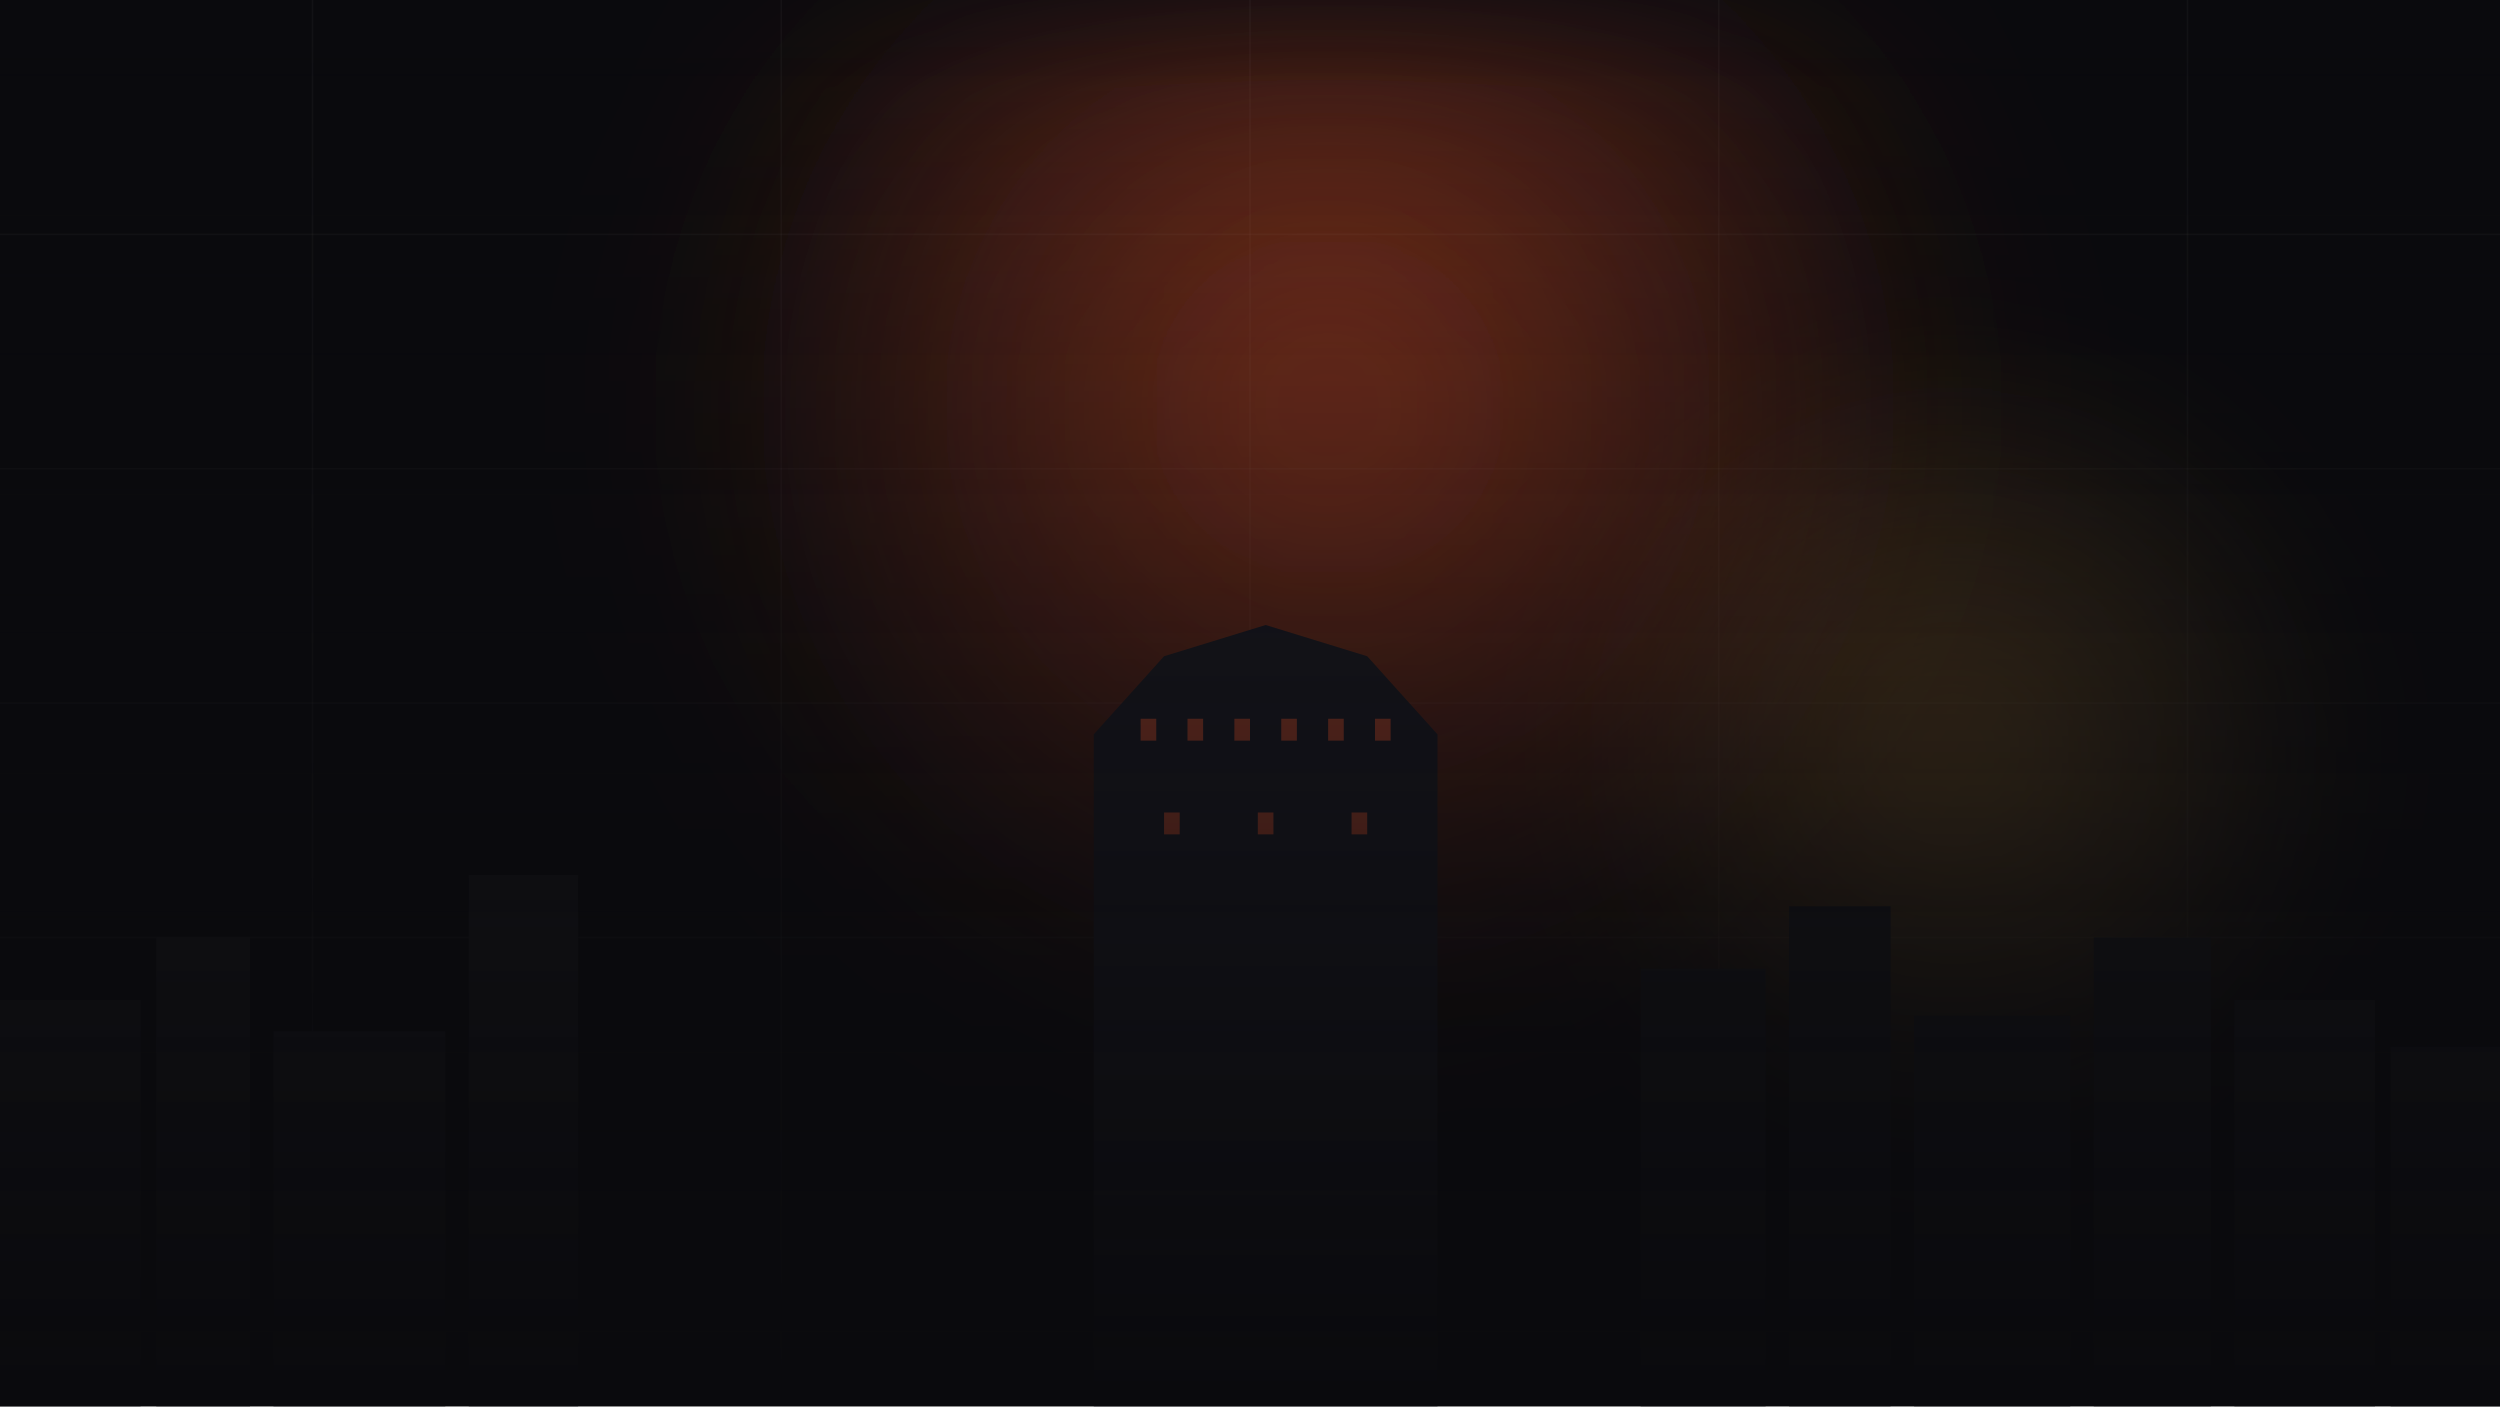
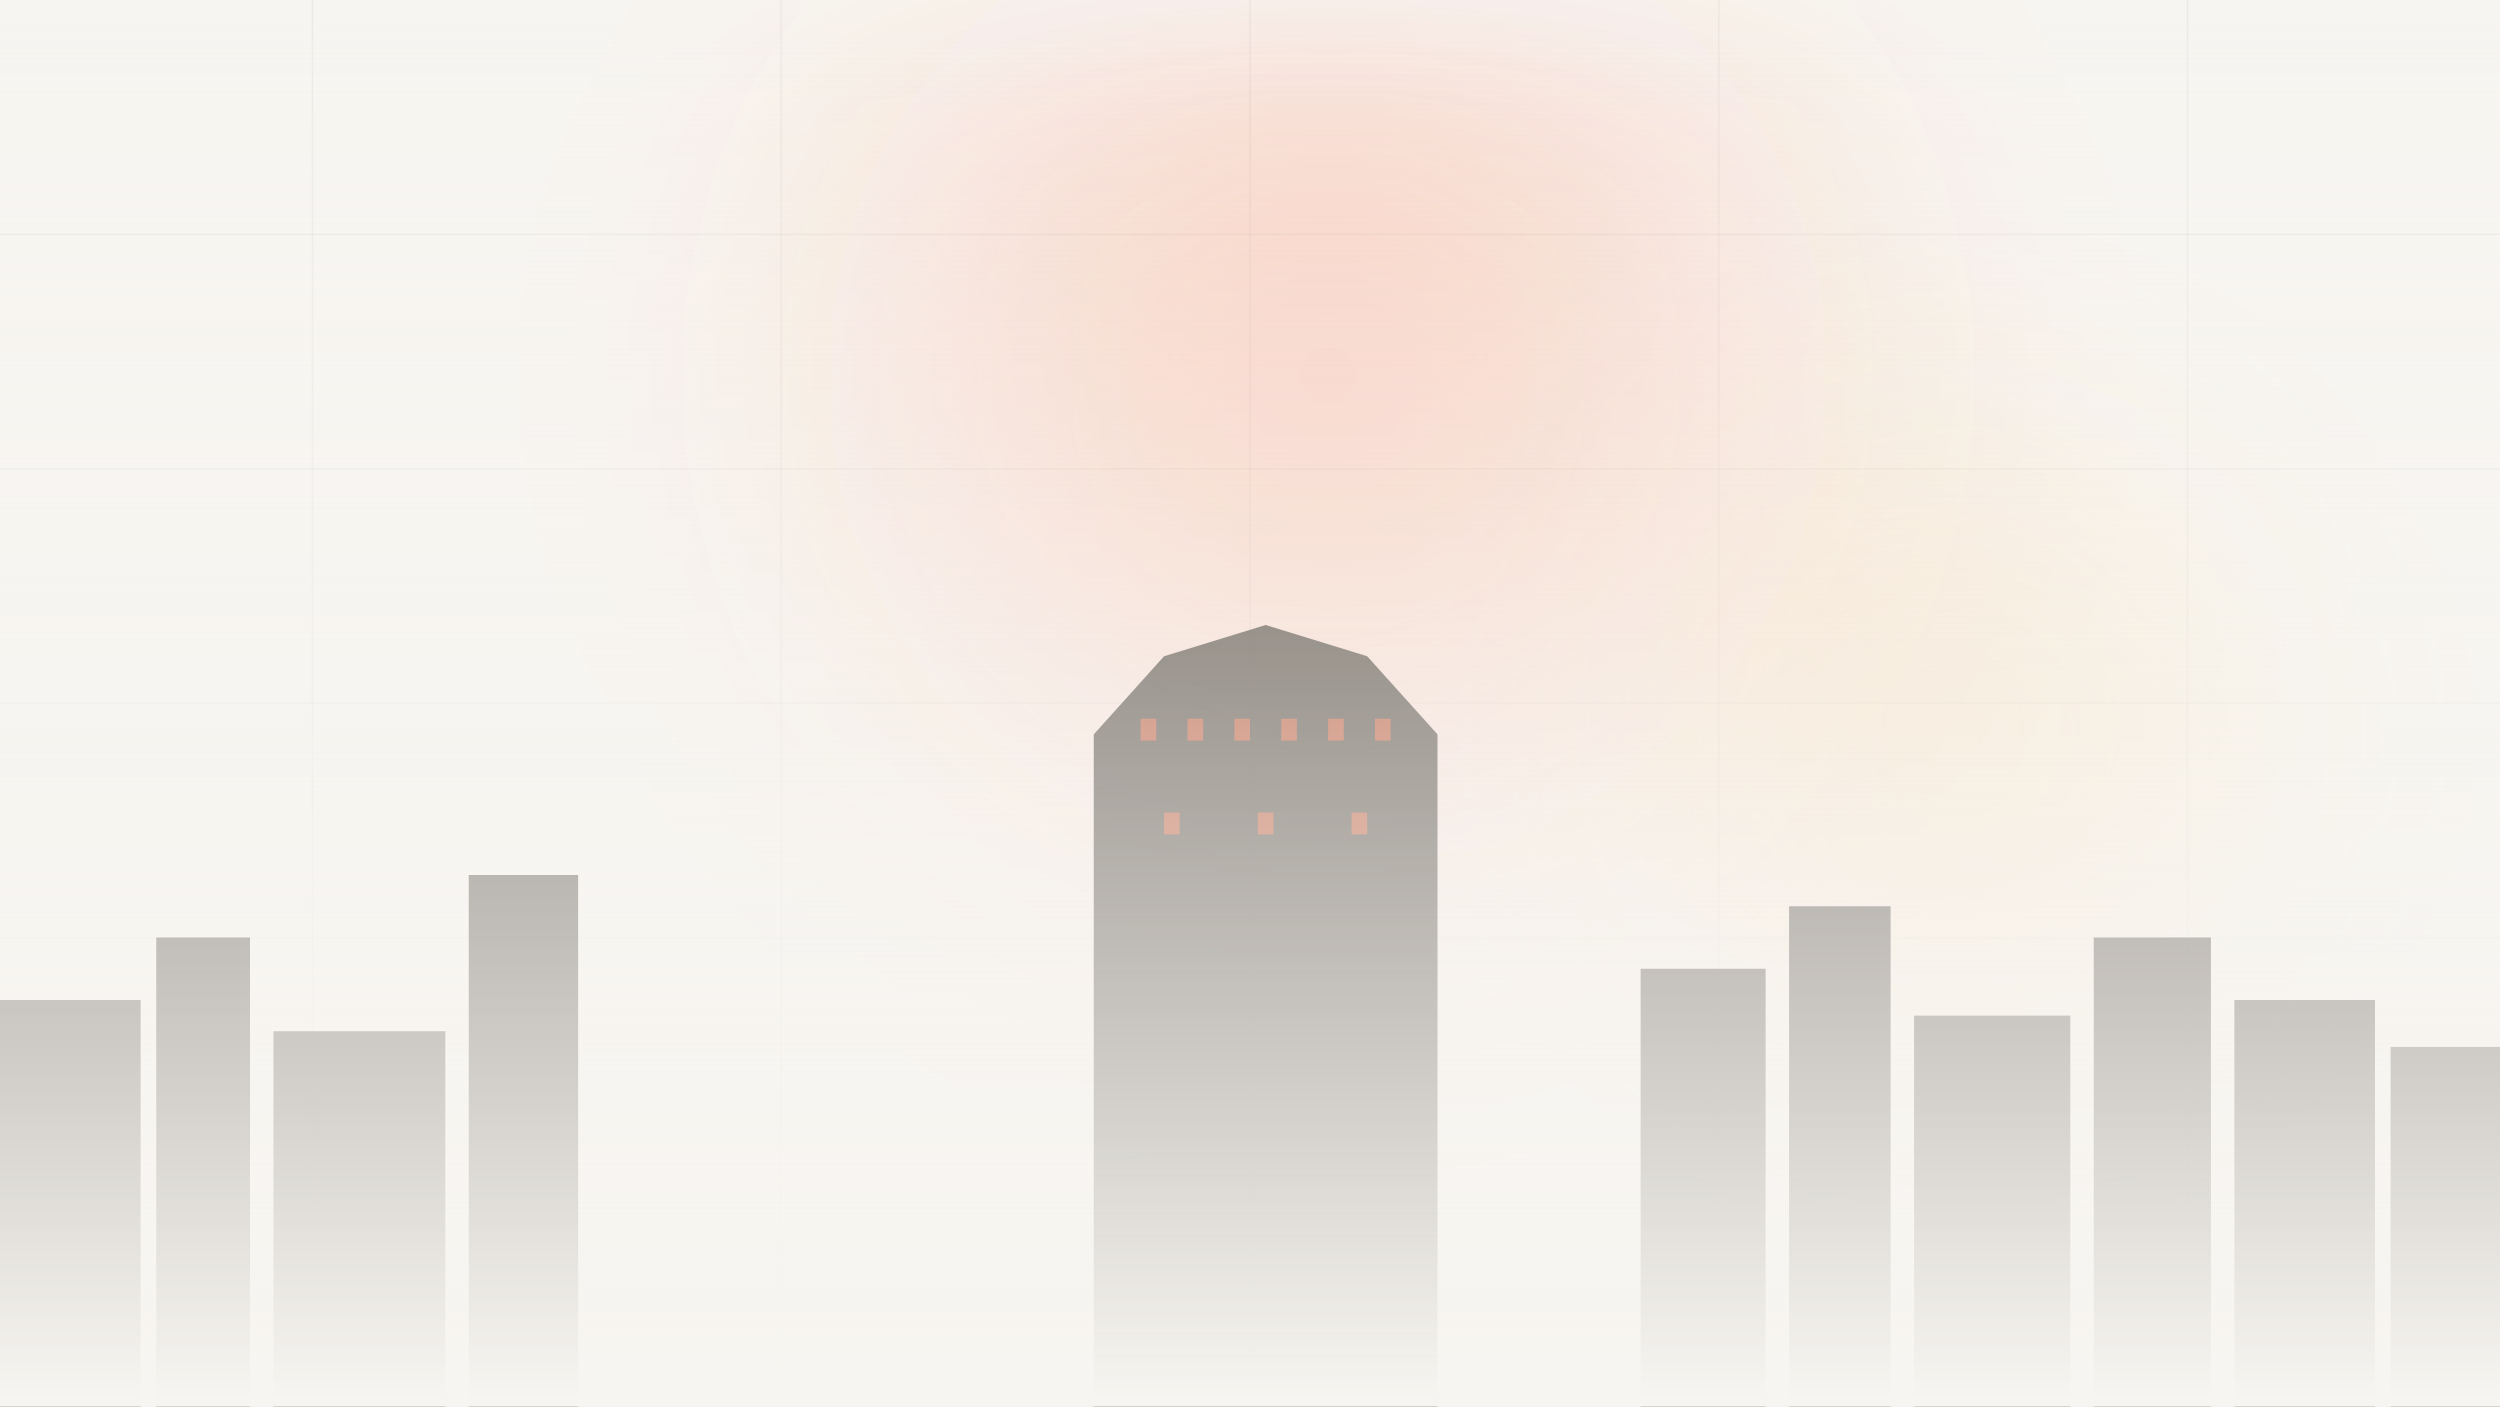
- <svg xmlns="http://www.w3.org/2000/svg" viewBox="0 0 1600 900" role="img" aria-label="Abstract dark gradient with a minimal Saigon skyline silhouette">
+ <svg xmlns="http://www.w3.org/2000/svg" viewBox="0 0 1600 900" role="img" aria-label="Abstract light gradient with a minimal Saigon skyline silhouette">
  <defs>
    <radialGradient id="glow1" cx="0.5" cy="0.5" r="0.5">
-       <stop offset="0%" stop-color="#ff5a2c" stop-opacity="0.55" />
+       <stop offset="0%" stop-color="#ff5a2c" stop-opacity="0.28" />
      <stop offset="100%" stop-color="#ff5a2c" stop-opacity="0" />
    </radialGradient>
    <radialGradient id="glow2" cx="0.5" cy="0.5" r="0.5">
-       <stop offset="0%" stop-color="#ffb648" stop-opacity="0.3" />
+       <stop offset="0%" stop-color="#ffb648" stop-opacity="0.22" />
      <stop offset="100%" stop-color="#ffb648" stop-opacity="0" />
    </radialGradient>
    <linearGradient id="fade" x1="0" y1="0" x2="0" y2="1">
-       <stop offset="0%" stop-color="#0a0a0d" stop-opacity="0" />
-       <stop offset="100%" stop-color="#0a0a0d" stop-opacity="1" />
+       <stop offset="0%" stop-color="#f7f5f1" stop-opacity="0" />
+       <stop offset="100%" stop-color="#f7f5f1" stop-opacity="1" />
    </linearGradient>
    <filter id="blur1">
-       <feGaussianBlur stdDeviation="60" />
+       <feGaussianBlur stdDeviation="70" />
    </filter>
    <filter id="blur2">
-       <feGaussianBlur stdDeviation="40" />
+       <feGaussianBlur stdDeviation="50" />
    </filter>
  </defs>
-   <rect width="1600" height="900" fill="#0a0a0d" />
-   <circle cx="850" cy="260" r="420" fill="url(#glow1)" filter="url(#blur1)" />
-   <circle cx="1250" cy="480" r="260" fill="url(#glow2)" filter="url(#blur2)" />
-   <g stroke="#ffffff" stroke-opacity="0.035" stroke-width="1">
+   <rect width="1600" height="900" fill="#f7f5f1" />
+   <circle cx="850" cy="240" r="440" fill="url(#glow1)" filter="url(#blur1)" />
+   <circle cx="1250" cy="470" r="280" fill="url(#glow2)" filter="url(#blur2)" />
+   <g stroke="#000000" stroke-opacity="0.04" stroke-width="1">
    <line x1="0" y1="150" x2="1600" y2="150" />
    <line x1="0" y1="300" x2="1600" y2="300" />
    <line x1="0" y1="450" x2="1600" y2="450" />
    <line x1="0" y1="600" x2="1600" y2="600" />
    <line x1="200" y1="0" x2="200" y2="900" />
    <line x1="500" y1="0" x2="500" y2="900" />
    <line x1="800" y1="0" x2="800" y2="900" />
    <line x1="1100" y1="0" x2="1100" y2="900" />
    <line x1="1400" y1="0" x2="1400" y2="900" />
  </g>
-   <g fill="#151519">
+   <g fill="#3a332c" opacity="0.85">
    <rect x="0" y="640" width="90" height="260" />
    <rect x="100" y="600" width="60" height="300" />
    <rect x="175" y="660" width="110" height="240" />
    <rect x="300" y="560" width="70" height="340" />
-     <polygon points="700,900 700,470 745,420 810,400 875,420 920,470 920,900" fill="#181820" />
+     <polygon points="700,900 700,470 745,420 810,400 875,420 920,470 920,900" fill="#2e281f" />
    <rect x="1050" y="620" width="80" height="280" />
    <rect x="1145" y="580" width="65" height="320" />
    <rect x="1225" y="650" width="100" height="250" />
    <rect x="1340" y="600" width="75" height="300" />
    <rect x="1430" y="640" width="90" height="260" />
    <rect x="1530" y="670" width="70" height="230" />
  </g>
-   <g fill="#ff5a2c" opacity="0.5">
+   <g fill="#ff5a2c" opacity="0.6">
    <rect x="730" y="460" width="10" height="14" />
    <rect x="760" y="460" width="10" height="14" />
    <rect x="790" y="460" width="10" height="14" />
    <rect x="820" y="460" width="10" height="14" />
    <rect x="850" y="460" width="10" height="14" />
    <rect x="880" y="460" width="10" height="14" />
    <rect x="745" y="520" width="10" height="14" />
    <rect x="805" y="520" width="10" height="14" />
    <rect x="865" y="520" width="10" height="14" />
  </g>
  <rect width="1600" height="900" fill="url(#fade)" />
</svg>
